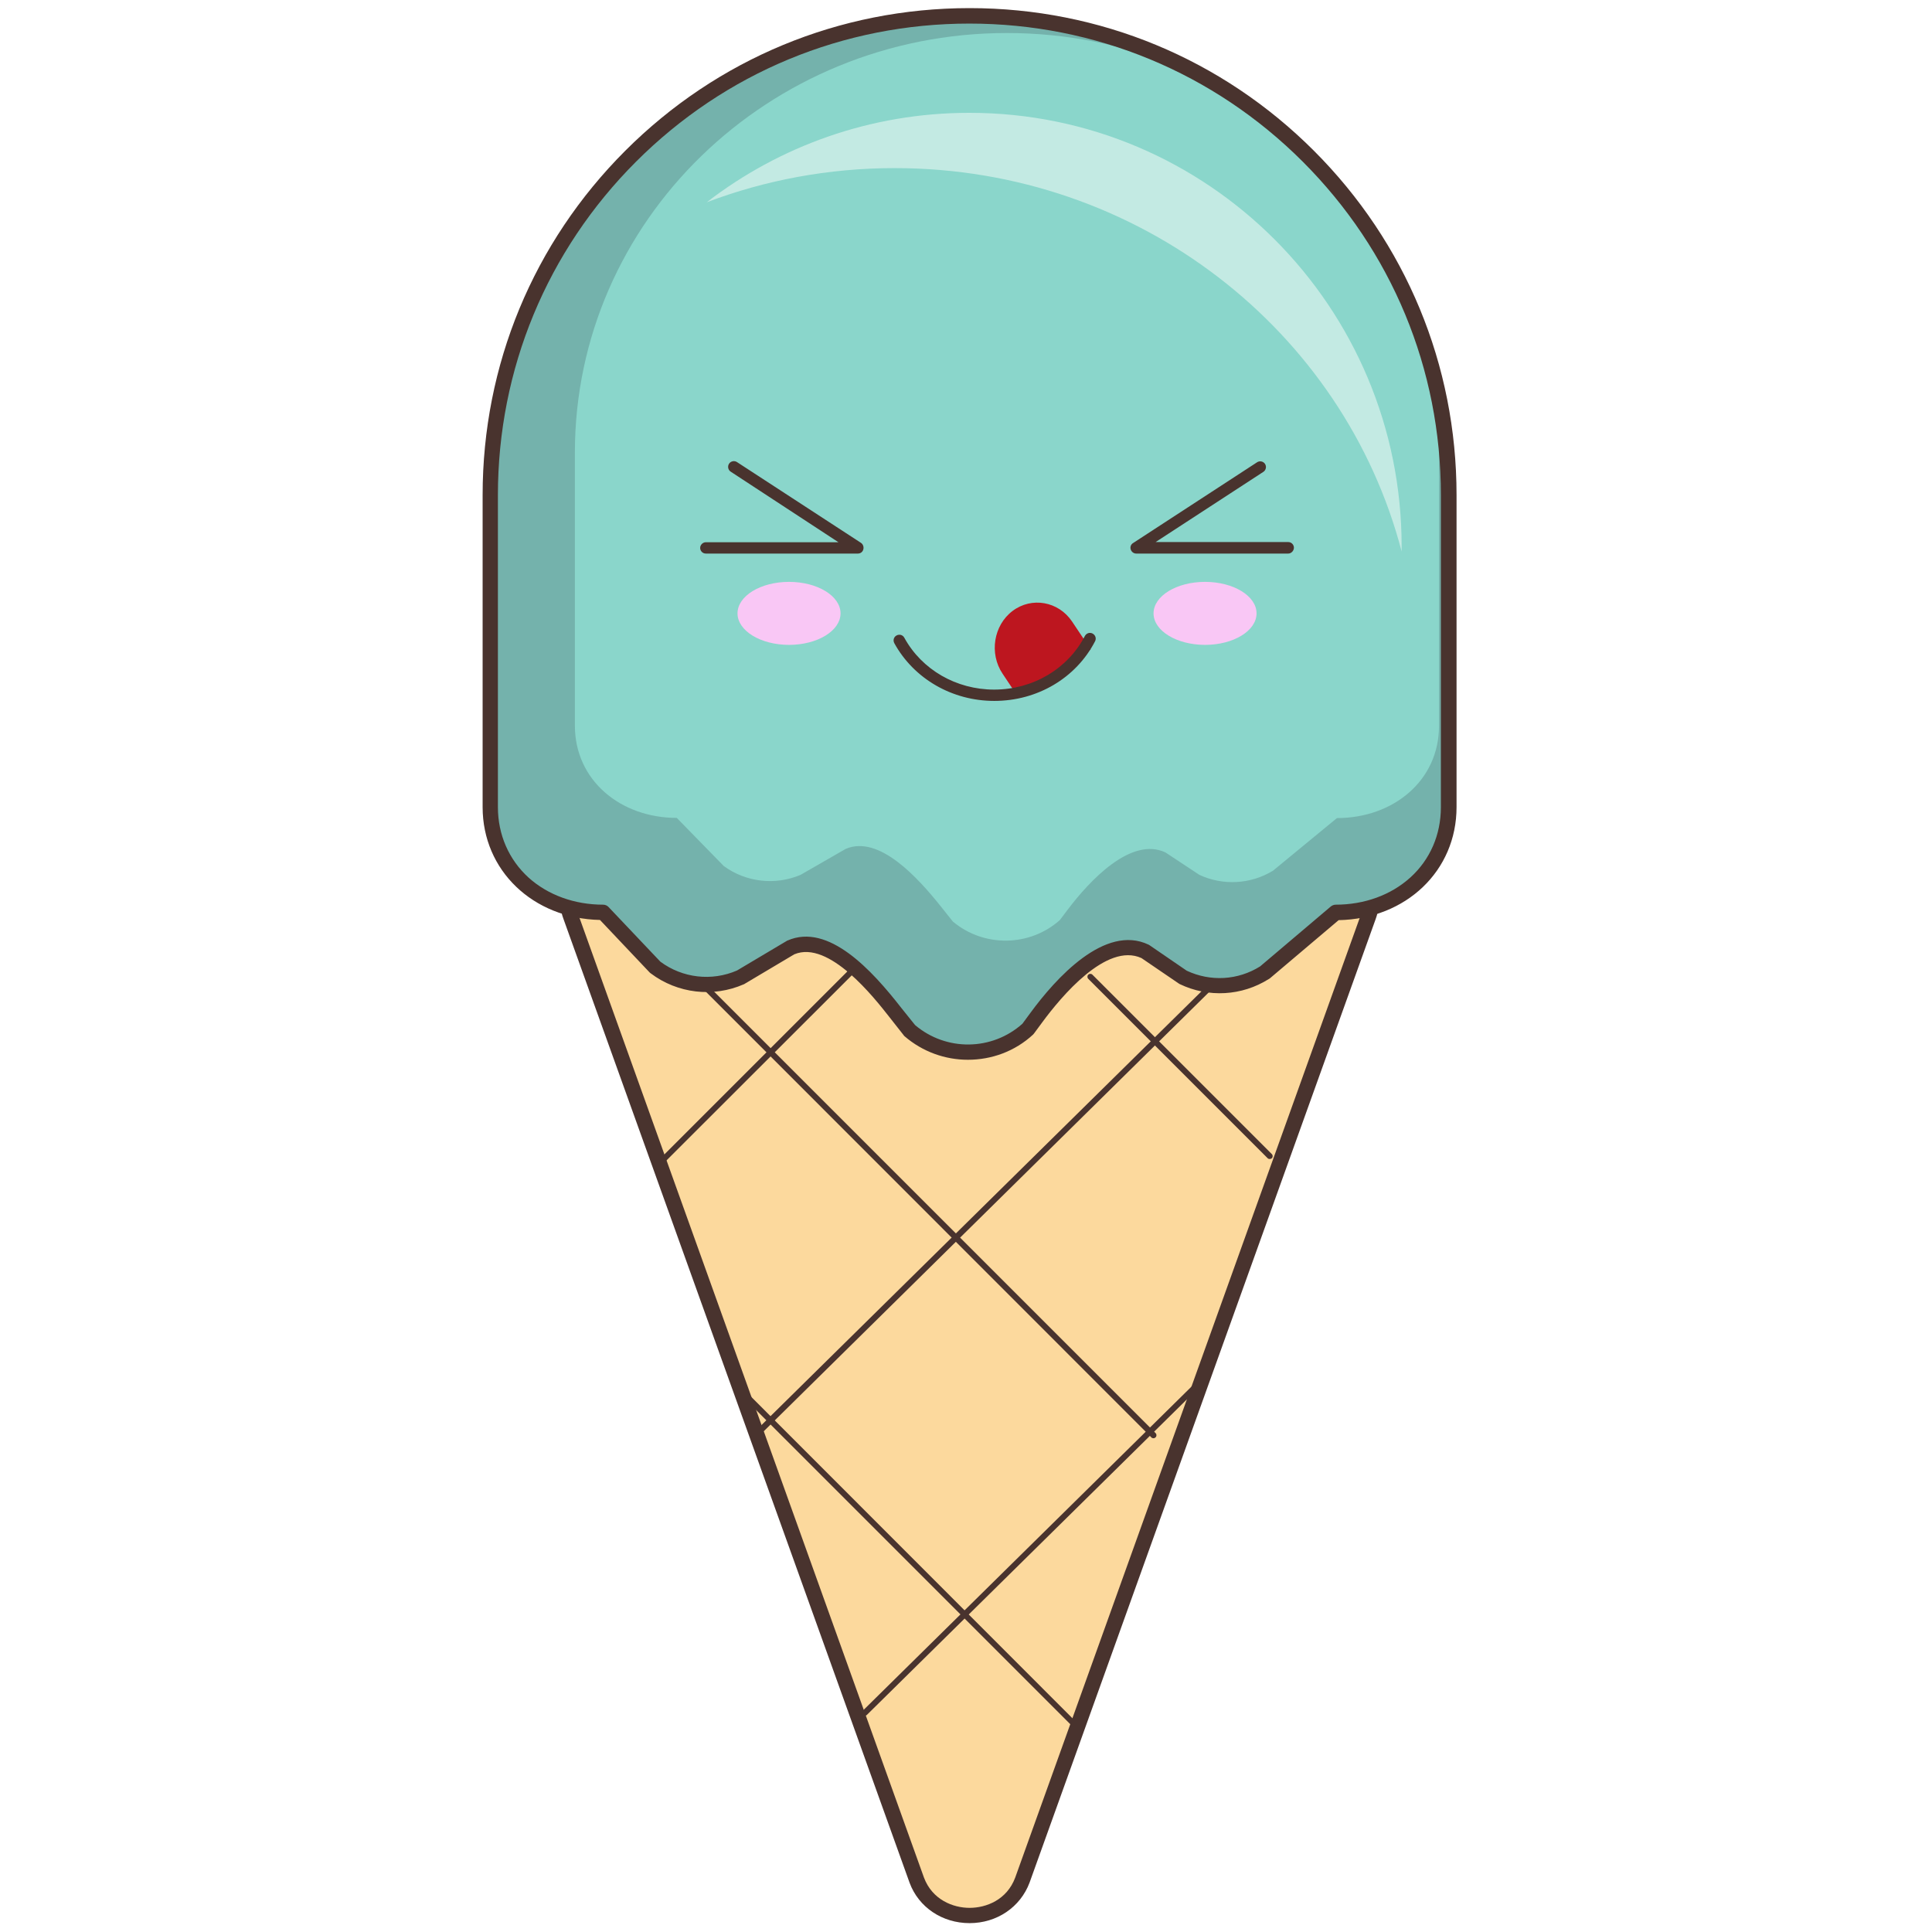
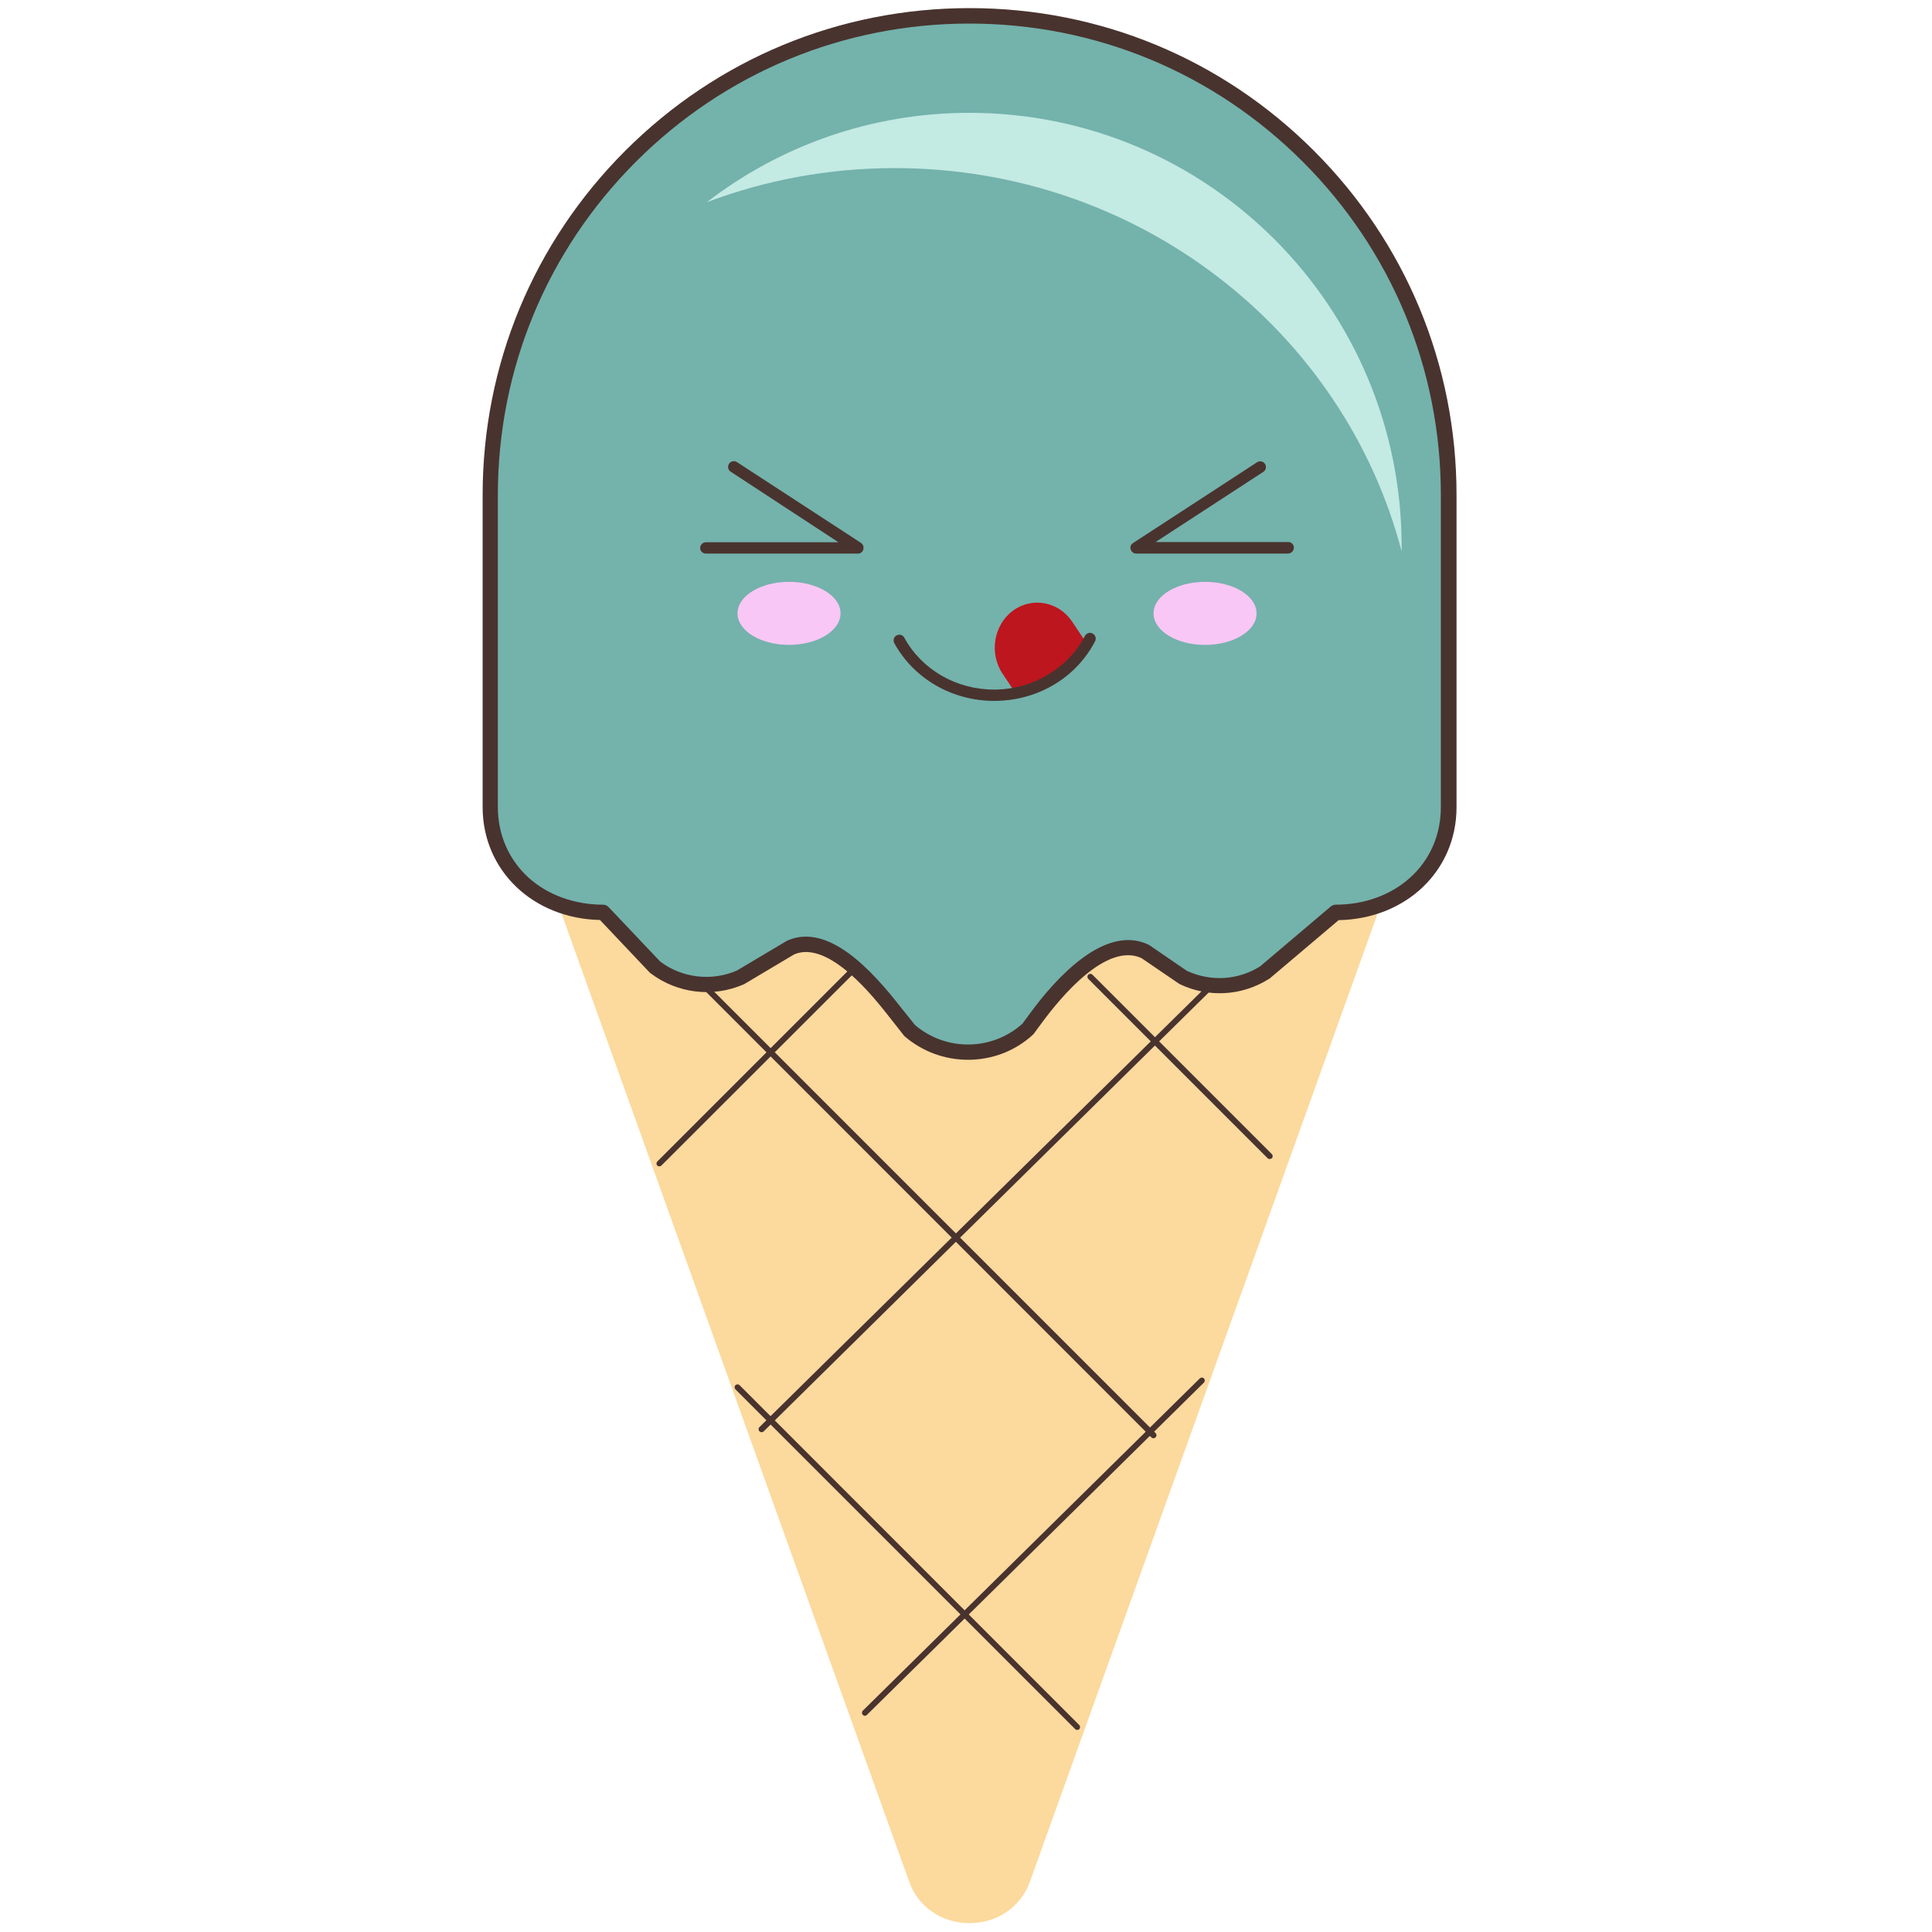
- <svg xmlns="http://www.w3.org/2000/svg" width="800px" height="800px" viewBox="0 0 1024 1024" class="icon" version="1.1">
-   <path d="M725.2 485.8L541.9 996.4c-9.3 25-46.7 25-56 0L302.5 485.8c-6.8-18.3 7.5-37.5 28-37.5h366.6c20.5 0 34.9 19.2 28.1 37.5z" fill="#FCD99D" />
-   <path d="M513.9 1019.3c-0.1 0 0 0 0 0-14.5 0-27-8.4-31.8-21.4L298.7 487.2c-3.6-9.6-2.2-20 3.7-28.5 6.3-9 16.8-14.4 28.2-14.4h366.6c11.4 0 21.9 5.4 28.2 14.4 5.9 8.5 7.2 18.9 3.7 28.5L545.7 997.8c-4.9 13.1-17.4 21.5-31.8 21.5zM330.6 452.4c-8.7 0-16.8 4.1-21.5 10.9-4.4 6.3-5.4 14-2.7 21.1l183.3 510.7c4.4 11.8 15.4 16.1 24.2 16.1 8.8 0 19.8-4.2 24.2-16.1l183.3-510.6c2.6-7.1 1.7-14.8-2.7-21.1-4.8-6.9-12.8-10.9-21.5-10.9H330.6z" fill="#49332E" />
-   <path d="M707.9 483.6l-37.6 31.9c-13 8.2-29.4 9.2-43.3 2.5l-20-13.6c-20.2-9.7-44.4 16.9-57.7 35l-4.5 6.1c-17.7 16.2-44.7 16.5-62.8 0.8l-7.4-9.4c-13.1-16.8-36-43.1-55.5-34.5L392.6 518c-14.9 6.5-32.2 4.5-45.2-5.3l-27.6-29.1c-33.1 0-59.9-22.7-59.9-55.8V262.4c0-140.3 113.7-254 254-254s254 113.7 254 254v165.4c-0.1 33-26.9 55.8-60 55.8z" fill="#74B2AC" />
-   <path d="M513 560.7c-11.7 0-23.5-4.1-33-12.3l-0.4-0.4-7.4-9.4c-8.1-10.3-32.6-41.8-51.7-33.6L394 520.7c-0.1 0.1-0.2 0.1-0.3 0.2-15.9 7-34.4 4.8-48.2-5.7-0.1-0.1-0.3-0.2-0.4-0.3l-26.7-28.2c-35.2-0.6-61.6-25.7-61.6-58.8V262.4c0-68.7 26.7-133.2 75.3-181.7C380.7 32.1 445.2 5.3 513.9 5.3S647 32.1 695.6 80.6c48.5 48.5 75.3 113.1 75.3 181.7v165.4c0 33.2-26.5 58.3-61.8 58.8l-36.8 31.2-0.3 0.3c-14 8.8-31.3 9.8-46.2 2.7-0.1-0.1-0.3-0.1-0.4-0.2L605.5 507c-19.3-8.9-44 20.9-53.7 34.1l-4.5 6.1c-0.1 0.2-0.3 0.3-0.4 0.4-9.5 8.7-21.7 13.1-33.9 13.1zM484.3 544c16.9 14.4 41.9 14.1 58.4-0.7l4.3-5.8c13.2-18 38.8-46.7 61.5-35.9 0.1 0.1 0.3 0.1 0.4 0.2l19.8 13.5c12.9 6.1 27.8 5.2 40-2.3l37.4-31.7c0.6-0.5 1.2-0.7 2-0.7 15.5 0 29.8-5.2 40.3-14.7 10.7-9.7 16.5-23.2 16.5-38V262.4c0-67-26.1-130-73.5-177.4S580.9 11.4 513.9 11.4s-130 26.1-177.4 73.5C289.1 132.3 263 195.3 263 262.3v165.4c0 14.9 5.9 28.4 16.5 38 10.5 9.5 24.8 14.7 40.3 14.7 0.8 0 1.6 0.3 2.2 1l27.5 28.9c12 9 28 10.9 41.8 4.9l26.5-15.7c0.1-0.1 0.2-0.1 0.3-0.2 21-9.2 43.8 15.8 59.1 35.4l7.1 9.3z" fill="#49332E" />
-   <path d="M708.6 433.6l-33.9 27.9c-11.8 7.2-26.5 8-39 2.2l-18-11.9c-18.2-8.5-40.1 14.8-52 30.6l-4 5.3c-16 14.2-40.3 14.5-56.7 0.7l-6.6-8.3c-11.8-14.7-32.4-37.7-50.1-30.2l-24 13.8c-13.4 5.7-29 3.9-40.7-4.7l-24.9-25.5c-29.8 0-54-19.9-54-48.9V239.9c0-122.8 102.5-222.4 229-222.4s229 99.6 229 222.4v144.9c0 28.9-24.2 48.8-54.1 48.8z" fill="#8AD6CB" />
-   <path d="M454.7 293.4h-80.6c-1.7 0-3-1.4-3-3s1.4-3 3-3h70.3L387.3 250c-1.4-0.9-1.8-2.8-0.9-4.2 0.9-1.4 2.8-1.8 4.2-0.9l65.7 42.8c1.1 0.7 1.6 2.1 1.3 3.4-0.3 1.4-1.5 2.3-2.9 2.3zM682.8 293.4h-80.6c-1.3 0-2.5-0.9-2.9-2.2-0.4-1.3 0.1-2.7 1.3-3.4l65.7-42.8c1.4-0.9 3.3-0.5 4.2 0.9 0.9 1.4 0.5 3.3-0.9 4.2l-57.1 37.2h70.3c1.7 0 3 1.4 3 3s-1.4 3.1-3 3.1z" fill="#49332E" />
-   <path d="M390.9 325.1a27.3 16.7 0 1 0 54.6 0 27.3 16.7 0 1 0-54.6 0Z" fill="#F9C7F5" />
-   <path d="M611.4 325.1a27.3 16.7 0 1 0 54.6 0 27.3 16.7 0 1 0-54.6 0Z" fill="#F9C7F5" />
-   <path d="M539 368.5l39.1-24.3-9.9-14.8c-7.2-10.7-21.4-13.2-31.5-5.6-10.1 7.6-12.5 22.6-5.3 33.3l7.6 11.4z" fill="#BD161F" />
-   <path d="M527 371.5c-22.3 0-42.6-11.7-53-30.6-0.8-1.5-0.3-3.3 1.2-4.1 1.5-0.8 3.3-0.3 4.1 1.2 9.3 17 27.6 27.5 47.6 27.5 20.5 0 39-10.9 48.1-28.4 0.8-1.5 2.6-2.1 4.1-1.3 1.5 0.8 2.1 2.6 1.3 4.1-10.1 19.5-30.6 31.6-53.4 31.6z" fill="#49332E" />
-   <path d="M513 561.7c-12 0-24-4.2-33.6-12.5-0.2-0.2-0.4-0.4-0.5-0.6l-7.4-9.4c-8-10.2-32.1-41.1-50.5-33.4l-26.4 15.7c-0.1 0.1-0.3 0.2-0.4 0.2-16.2 7.1-35.1 4.9-49.3-5.8-0.2-0.1-0.3-0.3-0.5-0.4L318 487.6c-35.6-0.8-62.2-26.3-62.2-59.8V262.4c0-68.9 26.8-133.7 75.6-182.5C380.1 31.2 444.9 4.3 513.9 4.3c68.9 0 133.7 26.8 182.5 75.6 48.7 48.7 75.6 113.5 75.6 182.5v165.4c0 33.7-26.7 59.2-62.5 59.9L673 518.6c-0.1 0.1-0.3 0.2-0.5 0.3-14.3 9-32 10-47.2 2.7-0.2-0.1-0.4-0.2-0.5-0.3L605 507.8c-18.6-8.5-42.8 20.8-52.4 33.8l-4.5 6.1c-0.2 0.2-0.3 0.4-0.5 0.6-9.7 9-22.1 13.4-34.6 13.4z m-28-18.4c16.5 14 40.8 13.7 56.9-0.7l4.2-5.7c13.4-18.3 39.5-47.3 62.7-36.2 0.2 0.1 0.4 0.2 0.5 0.3l19.7 13.5c12.6 5.9 27.1 5.1 38.9-2.3l37.4-31.7c0.7-0.6 1.7-1 2.6-1 15.3 0 29.3-5.1 39.6-14.4 10.5-9.5 16.2-22.7 16.2-37.3V262.4c0-66.8-26-129.5-73.2-176.7-47.2-47.2-110-73.2-176.7-73.2-66.8 0-129.5 26-176.7 73.2s-73.2 110-73.2 176.7v165.4c0 14.6 5.8 27.8 16.2 37.3 10.3 9.3 24.4 14.4 39.6 14.4 1.1 0 2.2 0.5 2.9 1.3l27.4 28.9c11.7 8.7 27.2 10.5 40.6 4.7l26.4-15.7c0.1-0.1 0.3-0.2 0.4-0.2 21.7-9.5 44.8 15.8 60.3 35.7l7.3 9.1z" fill="#49332E" />
-   <path d="M474.2 89.1c129.5 0 238.2 86.4 268.7 203.2v-2.6c0-127-102.6-229.9-229.1-229.9-52.4 0-100.7 17.7-139.2 47.4 30.9-11.7 64.5-18.1 99.6-18.1z" fill="#C3EAE3" />
-   <path d="M349.5 618.2c-0.4 0-0.8-0.1-1.1-0.4-0.6-0.6-0.6-1.6 0-2.2l102.7-102.7c0.6-0.6 1.6-0.6 2.2 0 0.6 0.6 0.6 1.6 0 2.2L350.6 617.7c-0.3 0.3-0.7 0.5-1.1 0.5zM403.6 759.1c-0.4 0-0.8-0.2-1.1-0.5-0.6-0.6-0.6-1.6 0-2.2l238.9-235.5c0.6-0.6 1.6-0.6 2.2 0 0.6 0.6 0.6 1.6 0 2.2L404.7 758.7c-0.3 0.3-0.7 0.4-1.1 0.4zM458.4 909.4c-0.4 0-0.8-0.2-1.1-0.5-0.6-0.6-0.6-1.6 0-2.2l178.6-176.1c0.6-0.6 1.6-0.6 2.2 0 0.6 0.6 0.6 1.6 0 2.2L459.5 908.9c-0.3 0.3-0.7 0.5-1.1 0.5z" fill="#49332E" />
-   <path d="M673 614.3c-0.4 0-0.8-0.1-1.1-0.4l-95.1-95.1c-0.6-0.6-0.6-1.6 0-2.2 0.6-0.6 1.6-0.6 2.2 0l95.1 95.1c0.6 0.6 0.6 1.6 0 2.2-0.4 0.3-0.8 0.4-1.1 0.4zM611.4 762.3c-0.4 0-0.8-0.1-1.1-0.4L373.5 525c-0.6-0.6-0.6-1.6 0-2.2 0.6-0.6 1.6-0.6 2.2 0l236.8 236.8c0.6 0.6 0.6 1.6 0 2.2-0.3 0.3-0.7 0.5-1.1 0.5zM571 916.9c-0.4 0-0.8-0.1-1.1-0.4L389.8 736.4c-0.6-0.6-0.6-1.6 0-2.2 0.6-0.6 1.6-0.6 2.2 0l180 180.1c0.6 0.6 0.6 1.6 0 2.2-0.2 0.3-0.6 0.4-1 0.4z" fill="#49332E" />
+ <svg xmlns="http://www.w3.org/2000/svg" viewBox="0 0 800 800">
+   <defs>
+     <style>
+       .cls-1 {
+         fill: #bd161f;
+       }
+ 
+       .cls-2 {
+         fill: #74b2ac;
+       }
+ 
+       .cls-3 {
+         fill: #c3eae3;
+       }
+ 
+       .cls-4 {
+         fill: #fcd99d;
+       }
+ 
+       .cls-5 {
+         fill: #f9c7f5;
+       }
+ 
+       .cls-6 {
+         fill: #49332e;
+       }
+     </style>
+   </defs>
+   <g id="cone">
+     <path class="cls-4" d="M566.56,379.53l-143.2,398.91c-7.27,19.53-36.48,19.53-43.75,0L236.33,379.53c-5.31-14.3,5.86-29.3,21.88-29.3h286.41c16.02,0,27.27,15,21.95,29.3h0Zm-165.08,416.8c-.08,0,0,0,0,0-11.33,0-21.09-6.56-24.84-16.72L233.36,380.63c-2.81-7.5-1.72-15.62,2.89-22.27,4.92-7.03,13.12-11.25,22.03-11.25h286.41c8.91,0,17.11,4.22,22.03,11.25,4.61,6.64,5.63,14.77,2.89,22.27l-143.28,398.91c-3.83,10.23-13.59,16.8-24.84,16.8Zm-143.2-442.89c-6.8,0-13.12,3.2-16.8,8.52-3.44,4.92-4.22,10.94-2.11,16.48l143.2,398.98c3.44,9.22,12.03,12.58,18.91,12.58s15.47-3.28,18.91-12.58l143.2-398.91c2.03-5.55,1.33-11.56-2.11-16.48-3.75-5.39-10-8.52-16.8-8.52H258.28v-.08Z" />
+   </g>
+   <g id="Layer_1" data-name="Layer 1">
+     <path class="cls-2" d="M553.05,377.81l-29.37,24.92c-10.16,6.41-22.97,7.19-33.83,1.95l-15.62-10.63c-15.78-7.58-34.69,13.2-45.08,27.34l-3.52,4.77c-13.83,12.66-34.92,12.89-49.06,.62l-5.78-7.34c-10.23-13.12-28.12-33.67-43.36-26.95l-20.7,12.19c-11.64,5.08-25.16,3.52-35.31-4.14l-21.56-22.73c-25.86,0-46.8-17.73-46.8-43.59V205c0-109.61,88.83-198.44,198.44-198.44s198.44,88.83,198.44,198.44v129.22c-.08,25.78-21.02,43.59-46.88,43.59h0Z" />
+     <path class="cls-6" d="M400.78,438.05c-9.14,0-18.36-3.2-25.78-9.61l-.31-.31-5.78-7.34c-6.33-8.05-25.47-32.66-40.39-26.25l-20.7,12.27c-.08,.08-.16,.08-.23,.16-12.42,5.47-26.87,3.75-37.66-4.45-.08-.08-.23-.16-.31-.23l-20.86-22.03c-27.5-.47-48.13-20.08-48.13-45.94V205c0-53.67,20.86-104.06,58.83-141.95C297.42,25.08,347.81,4.14,401.48,4.14s103.98,20.94,141.95,58.83c37.89,37.89,58.83,88.36,58.83,141.95v129.22c0,25.94-20.7,45.55-48.28,45.94l-28.75,24.37-.23,.23c-10.94,6.87-24.45,7.66-36.09,2.11-.08-.08-.23-.08-.31-.16l-15.55-10.55c-15.08-6.95-34.38,16.33-41.95,26.64l-3.52,4.77c-.08,.16-.23,.23-.31,.31-7.42,6.8-16.95,10.23-26.48,10.23h0Zm-22.42-13.05c13.2,11.25,32.73,11.02,45.63-.55l3.36-4.53c10.31-14.06,30.31-36.48,48.05-28.05,.08,.08,.23,.08,.31,.16l15.47,10.55c10.08,4.77,21.72,4.06,31.25-1.8l29.22-24.77c.47-.39,.94-.55,1.56-.55,12.11,0,23.28-4.06,31.48-11.48,8.36-7.58,12.89-18.13,12.89-29.69V205c0-52.34-20.39-101.56-57.42-138.59S453.83,8.91,401.48,8.91s-101.56,20.39-138.59,57.42c-37.03,37.03-57.42,86.25-57.42,138.59v129.22c0,11.64,4.61,22.19,12.89,29.69,8.2,7.42,19.37,11.48,31.48,11.48,.62,0,1.25,.23,1.72,.78l21.48,22.58c9.38,7.03,21.88,8.52,32.66,3.83l20.7-12.27c.08-.08,.16-.08,.23-.16,16.41-7.19,34.22,12.34,46.17,27.66l5.55,7.27Z" />
+     <path class="cls-5" d="M305.39,253.98c0,7.21,9.55,13.05,21.33,13.05s21.33-5.84,21.33-13.05h0c0-7.21-9.55-13.05-21.33-13.05s-21.33,5.84-21.33,13.05Z" />
+     <path class="cls-5" d="M477.66,253.98c-.01,7.21,9.53,13.05,21.31,13.06s21.34-5.83,21.35-13.03v-.02c.01-7.21-9.53-13.05-21.31-13.06s-21.34,5.83-21.35,13.03v.02Z" />
+     <path class="cls-1" d="M421.09,287.89l30.55-18.98-7.73-11.56c-5.63-8.36-16.72-10.31-24.61-4.38s-9.77,17.66-4.14,26.02l5.94,8.91h0Z" />
+     <path class="cls-6" d="M411.72,290.23c-17.42,0-33.28-9.14-41.41-23.91-.62-1.17-.23-2.58,.94-3.2,1.17-.62,2.58-.23,3.2,.94,7.27,13.28,21.56,21.48,37.19,21.48s30.47-8.52,37.58-22.19c.62-1.17,2.03-1.64,3.2-1.02,1.17,.62,1.64,2.03,1.02,3.2-7.89,15.23-23.91,24.69-41.72,24.69h0Z" />
+     <path class="cls-6" d="M400.78,438.83c-9.38,0-18.75-3.28-26.25-9.77-.16-.16-.31-.31-.39-.47l-5.78-7.34c-6.25-7.97-25.08-32.11-39.45-26.09l-20.62,12.27c-.08,.08-.23,.16-.31,.16-12.66,5.55-27.42,3.83-38.52-4.53-.16-.08-.23-.23-.39-.31l-20.63-21.8c-27.81-.62-48.59-20.55-48.59-46.72V205c0-53.83,20.94-104.45,59.06-142.58C296.95,24.38,347.58,3.36,401.48,3.36s104.45,20.94,142.58,59.06c38.05,38.05,59.06,88.67,59.06,142.58v129.22c0,26.33-20.86,46.25-48.83,46.8l-28.52,24.14c-.08,.08-.23,.16-.39,.23-11.17,7.03-25,7.81-36.88,2.11-.16-.08-.31-.16-.39-.23l-15.47-10.55c-14.53-6.64-33.44,16.25-40.94,26.41l-3.52,4.77c-.16,.16-.23,.31-.39,.47-7.58,7.03-17.27,10.47-27.03,10.47h0Zm-21.88-14.37c12.89,10.94,31.87,10.7,44.45-.55l3.28-4.45c10.47-14.3,30.86-36.95,48.98-28.28,.16,.08,.31,.16,.39,.23l15.39,10.55c9.84,4.61,21.17,3.98,30.39-1.8l29.22-24.77c.55-.47,1.33-.78,2.03-.78,11.95,0,22.89-3.98,30.94-11.25,8.2-7.42,12.66-17.73,12.66-29.14V205c0-52.19-20.31-101.17-57.19-138.05-36.88-36.88-85.94-57.19-138.05-57.19s-101.17,20.31-138.05,57.19-57.19,85.94-57.19,138.05v129.22c0,11.41,4.53,21.72,12.66,29.14,8.05,7.27,19.06,11.25,30.94,11.25,.86,0,1.72,.39,2.27,1.02l21.41,22.58c9.14,6.8,21.25,8.2,31.72,3.67l20.62-12.27c.08-.08,.23-.16,.31-.16,16.95-7.42,35,12.34,47.11,27.89l5.7,7.11h0Z" />
+     <path class="cls-6" d="M273.05,482.97c-.31,0-.62-.08-.86-.31-.47-.47-.47-1.25,0-1.72l80.23-80.23c.47-.47,1.25-.47,1.72,0s.47,1.25,0,1.72l-80.23,80.16c-.23,.23-.55,.39-.86,.39Zm42.27,110.08c-.31,0-.62-.16-.86-.39-.47-.47-.47-1.25,0-1.72l186.64-183.98c.47-.47,1.25-.47,1.72,0,.47,.47,.47,1.25,0,1.72l-186.64,184.06c-.23,.23-.55,.31-.86,.31h0Zm42.81,117.42c-.31,0-.62-.16-.86-.39-.47-.47-.47-1.25,0-1.72l139.53-137.58c.47-.47,1.25-.47,1.72,0,.47,.47,.47,1.25,0,1.72l-139.53,137.58c-.23,.23-.55,.39-.86,.39Z" />
+     <path class="cls-6" d="M525.78,479.92c-.31,0-.62-.08-.86-.31l-74.3-74.3c-.47-.47-.47-1.25,0-1.72,.47-.47,1.25-.47,1.72,0l74.3,74.3c.47,.47,.47,1.25,0,1.72-.31,.23-.62,.31-.86,.31h0Zm-48.12,115.62c-.31,0-.62-.08-.86-.31l-185-185.08c-.47-.47-.47-1.25,0-1.72,.47-.47,1.25-.47,1.72,0l185,185c.47,.47,.47,1.25,0,1.72-.23,.23-.55,.39-.86,.39Zm-31.56,120.78c-.31,0-.62-.08-.86-.31l-140.7-140.7c-.47-.47-.47-1.25,0-1.72,.47-.47,1.25-.47,1.72,0l140.62,140.7c.47,.47,.47,1.25,0,1.72-.16,.23-.47,.31-.78,.31h0Z" />
+     <path class="cls-3" d="M370.47,69.61c101.17,0,186.09,67.5,209.92,158.75v-2.03c0-99.22-80.16-179.61-178.98-179.61-40.94,0-78.67,13.83-108.75,37.03,24.14-9.14,50.39-14.14,77.81-14.14h0Z" />
+   </g>
+   <g id="eyes_5_1">
+     <path id="eyes4_1" class="cls-6" d="M355.23,229.22h-62.97c-1.33,0-2.34-1.09-2.34-2.34s1.09-2.34,2.34-2.34h54.92l-44.61-29.22c-1.09-.7-1.41-2.19-.7-3.28s2.19-1.41,3.28-.7l51.33,33.44c.86,.55,1.25,1.64,1.02,2.66-.23,1.09-1.17,1.8-2.27,1.8h0Zm178.2,0h-62.97c-1.02,0-1.95-.7-2.27-1.72-.31-1.02,.08-2.11,1.02-2.66l51.33-33.44c1.09-.7,2.58-.39,3.28,.7s.39,2.58-.7,3.28l-44.61,29.06h54.92c1.33,0,2.34,1.09,2.34,2.34s-1.09,2.42-2.34,2.42Z" />
+   </g>
</svg>
